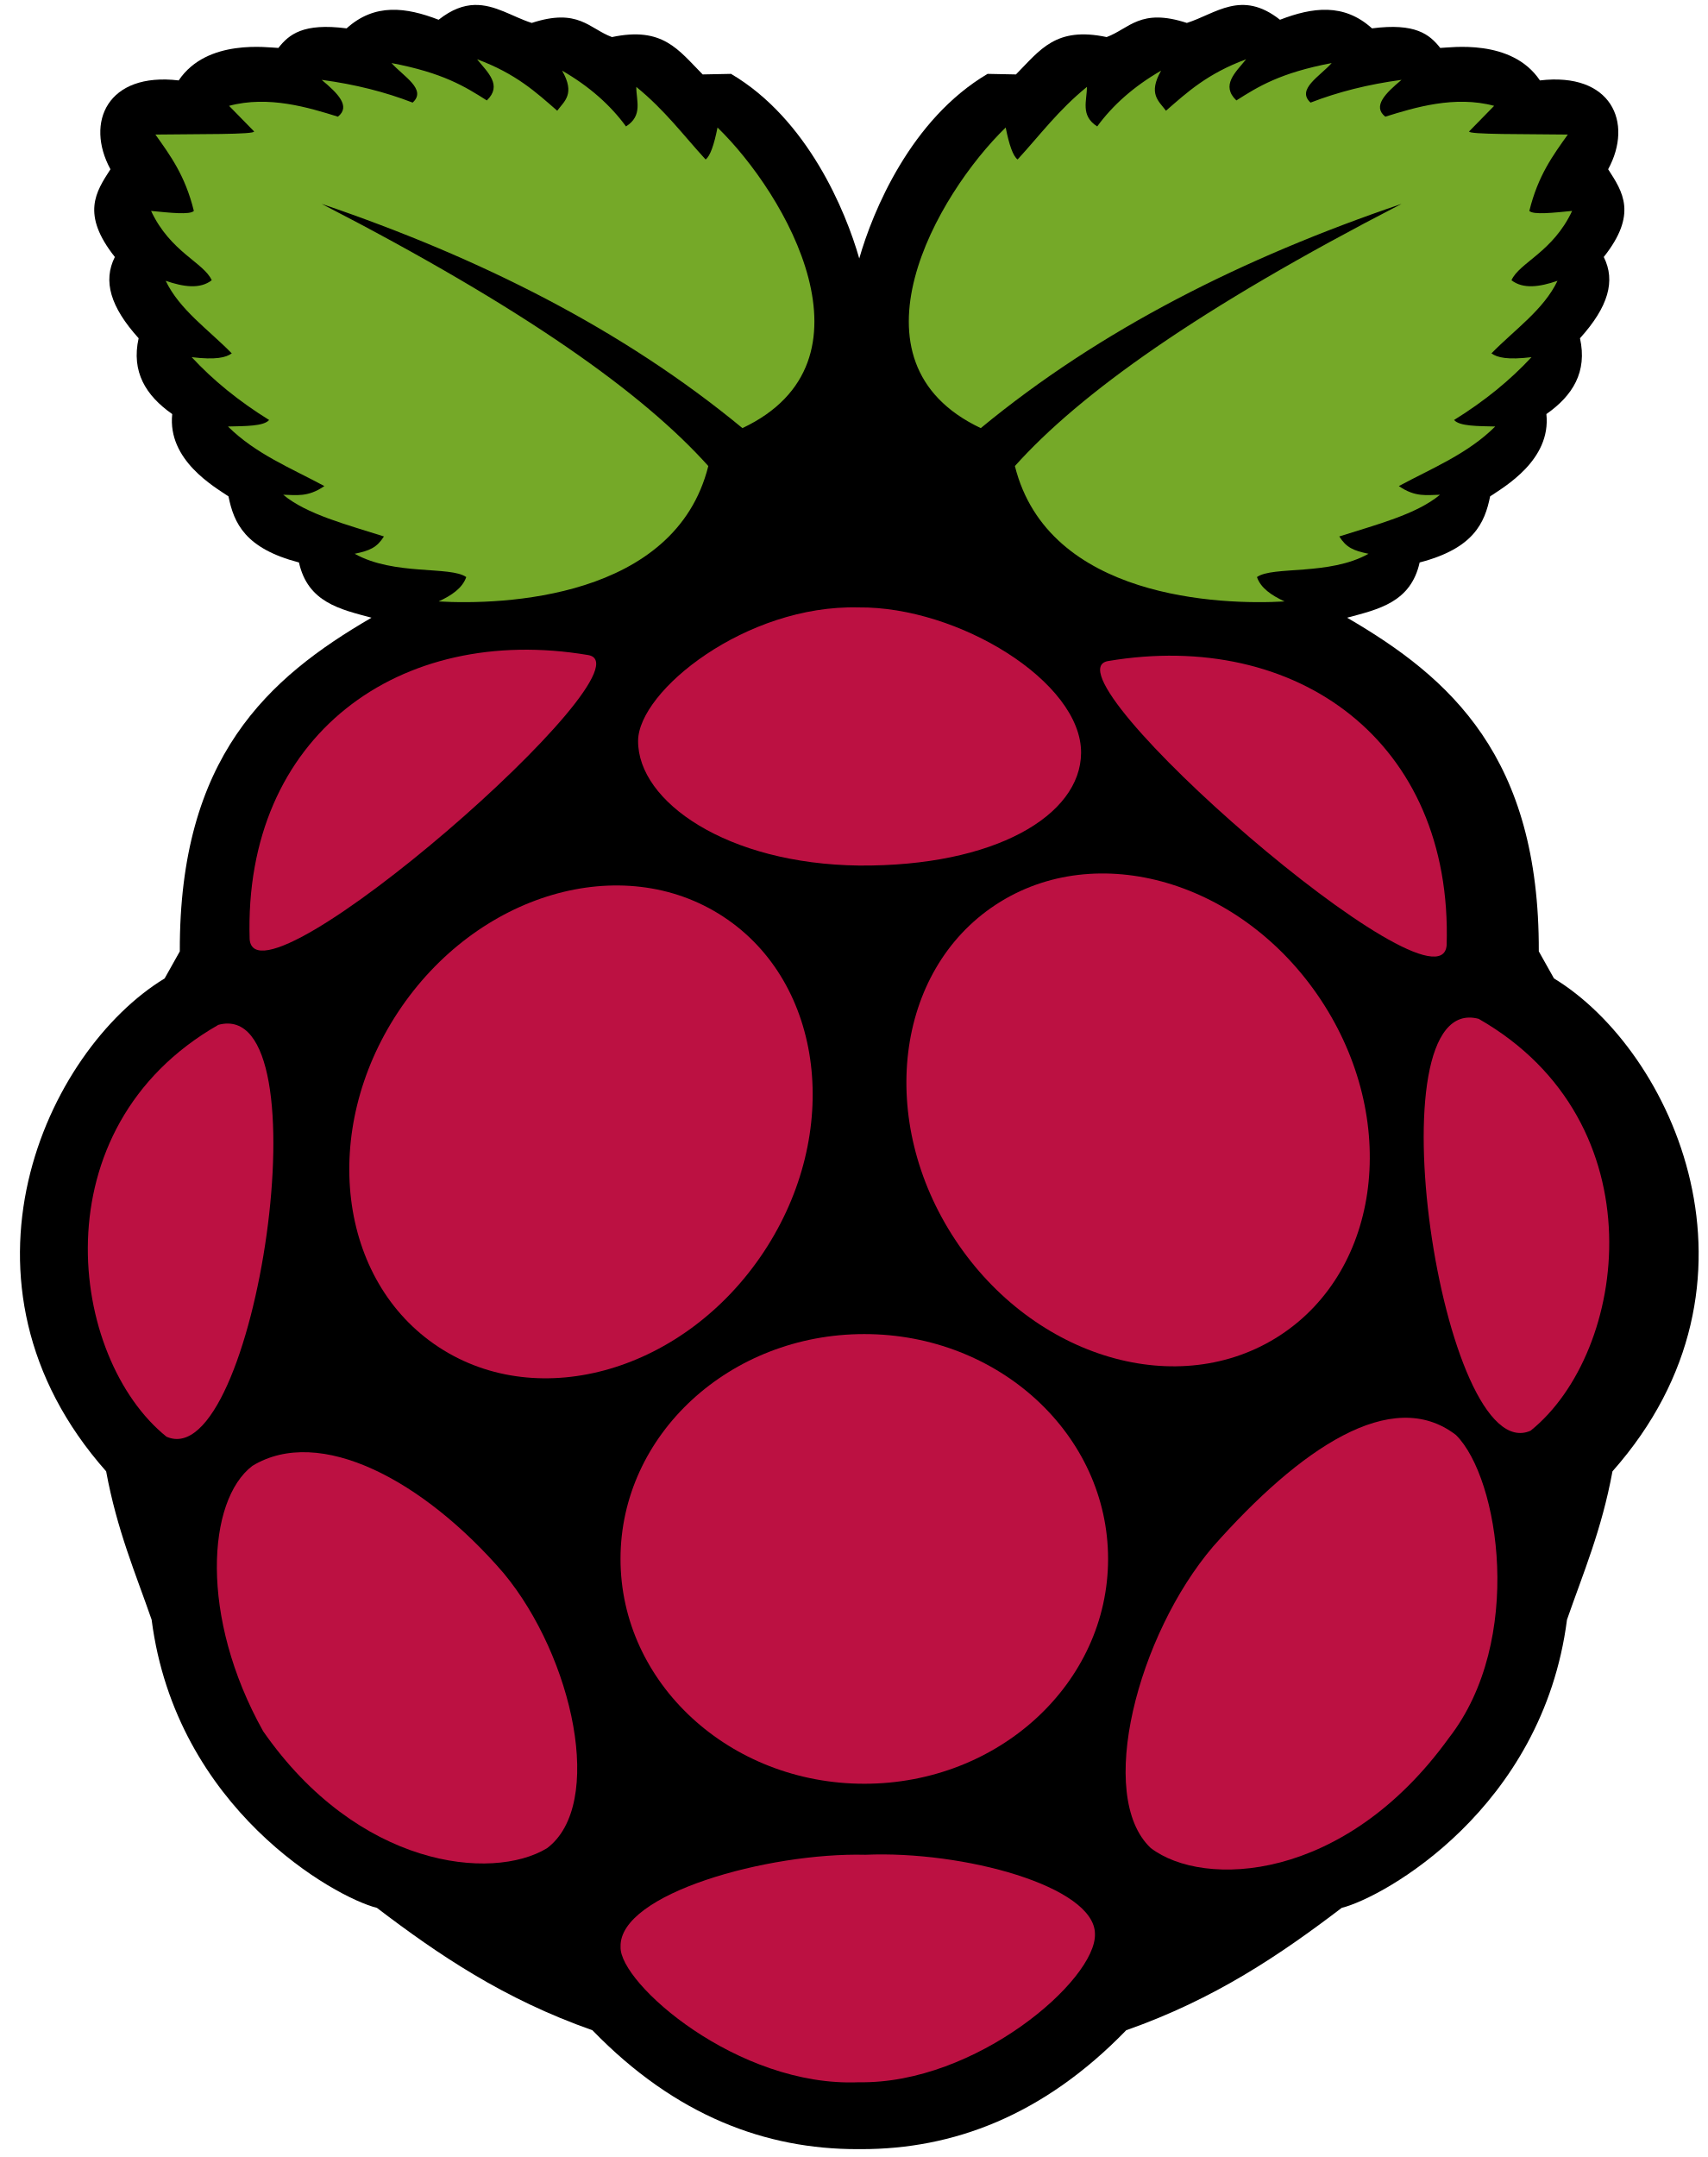
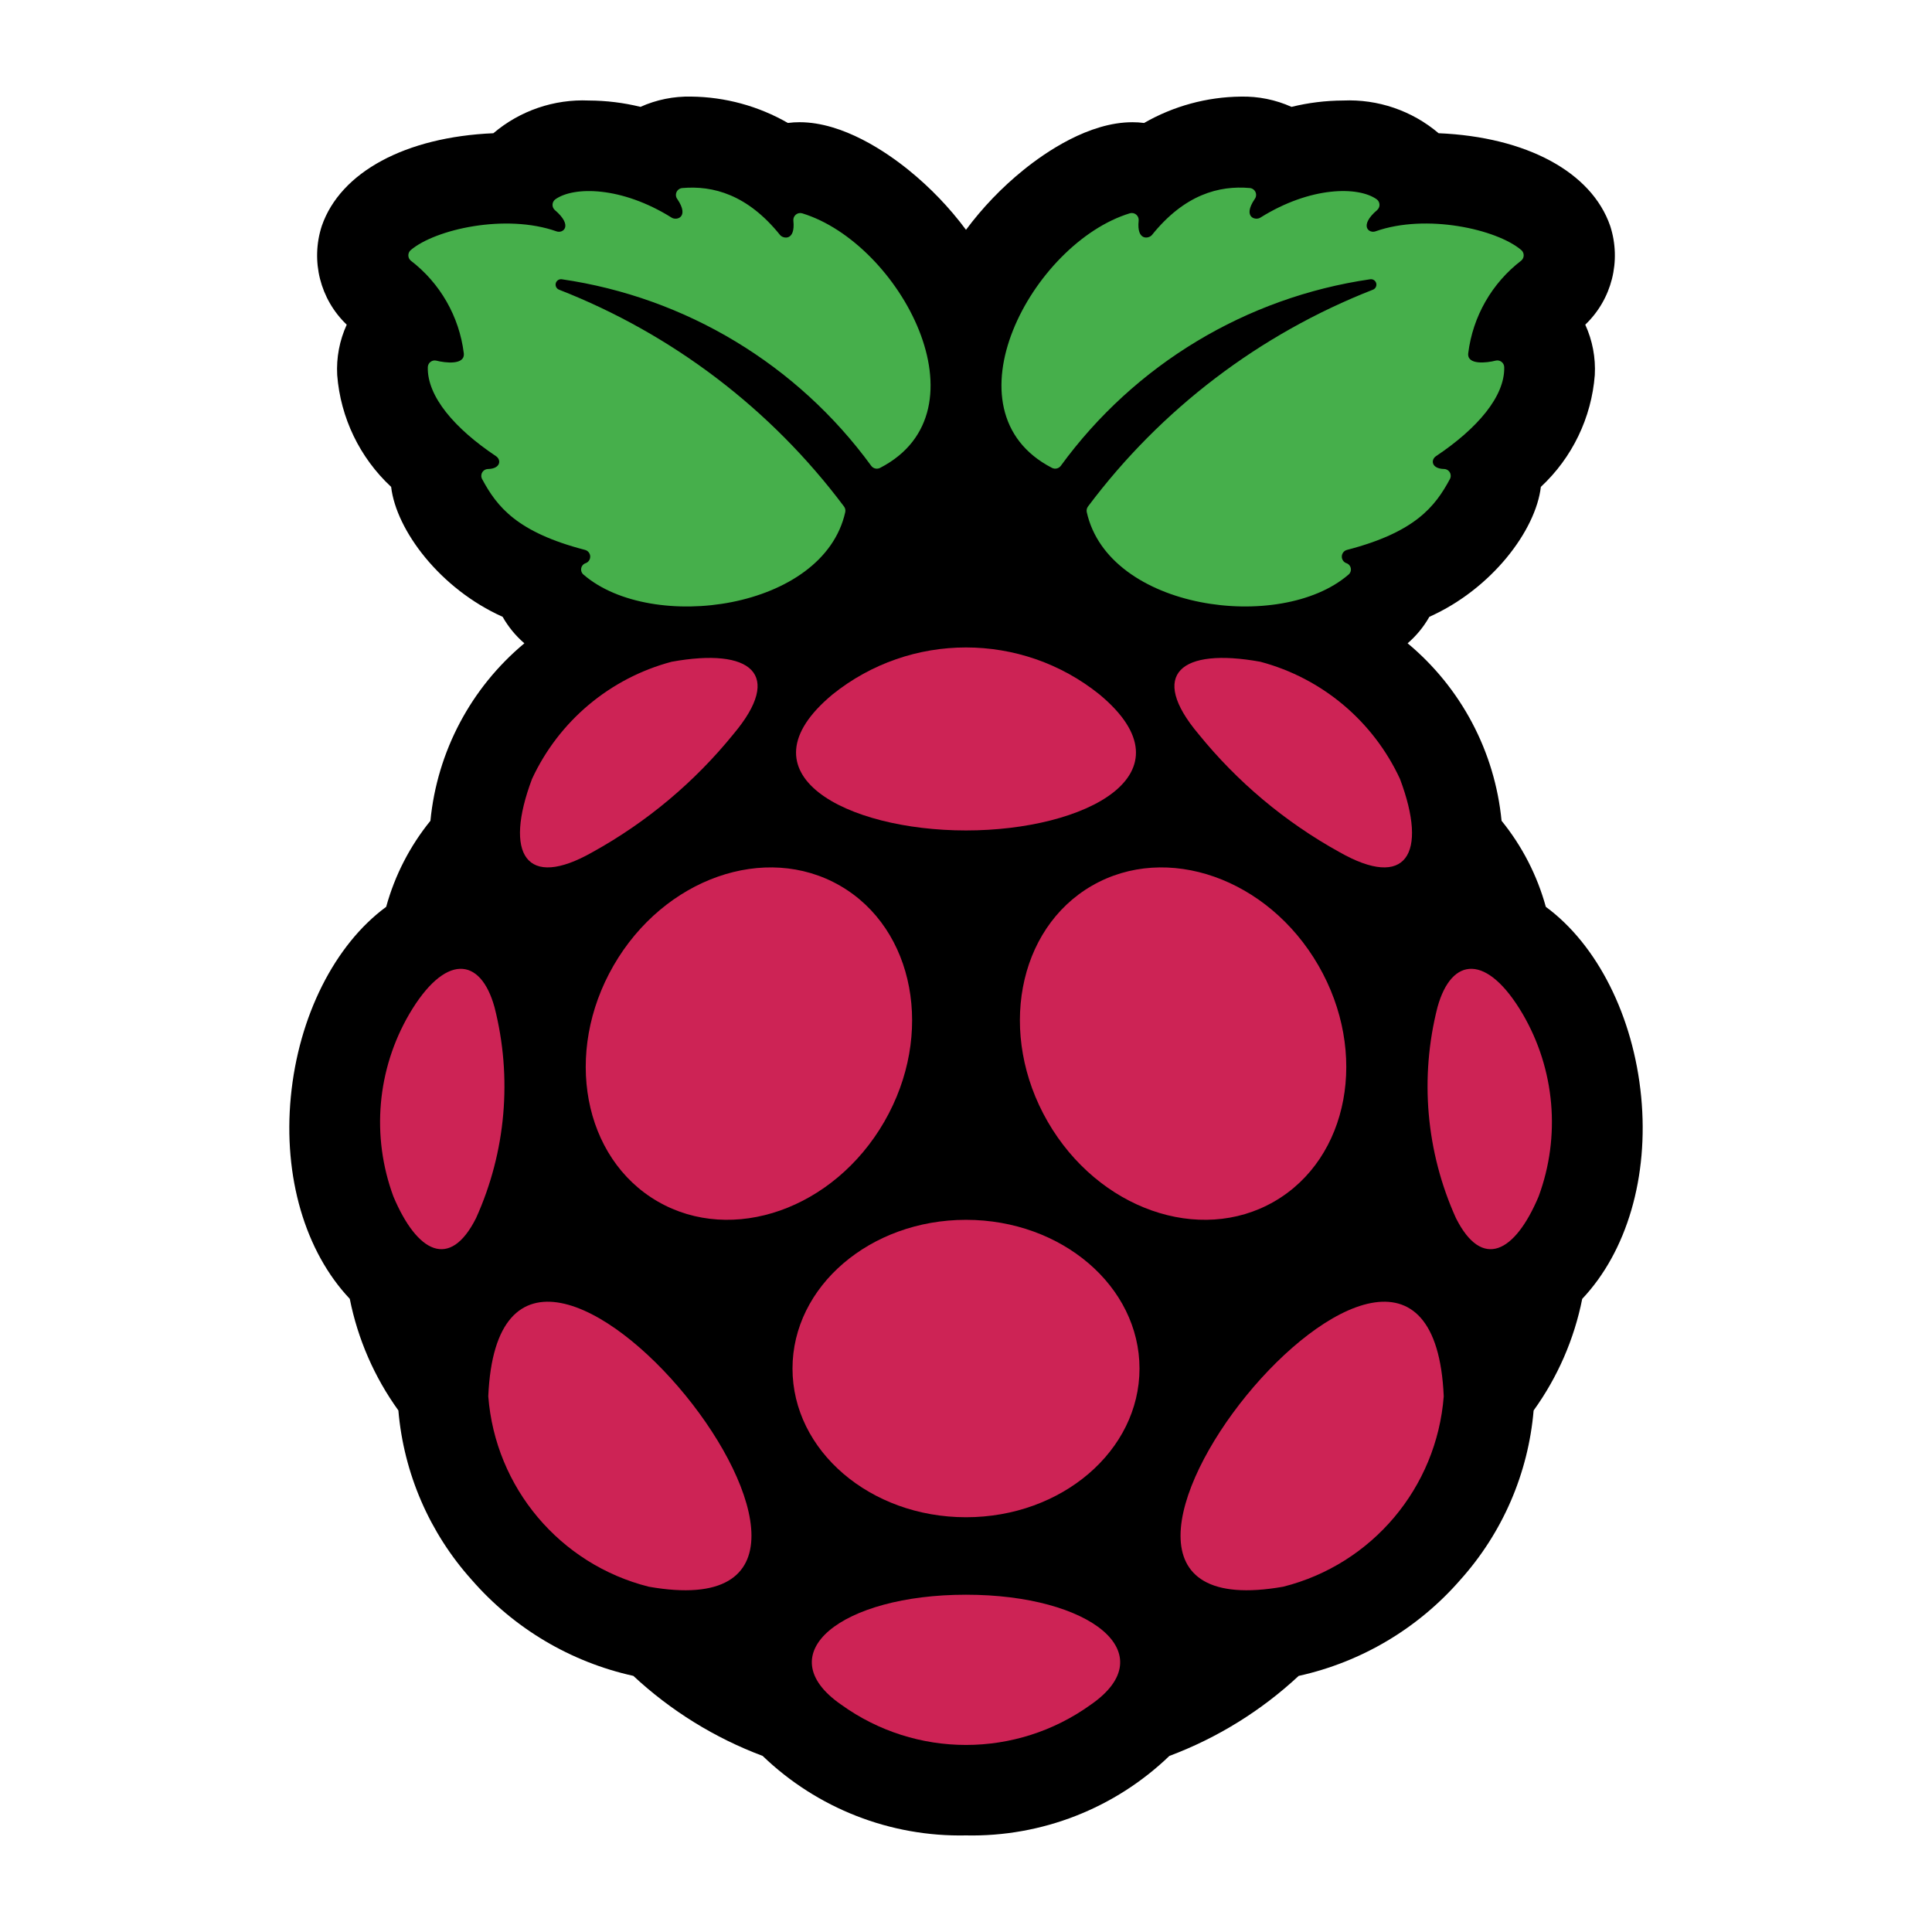
- <svg xmlns="http://www.w3.org/2000/svg" version="1.1" width="570" height="720">
-   <path d="m 158.375,1.656 c -3.619,0.112 -7.517,1.449 -11.938,4.938 C 135.611,2.417 125.11,0.967 115.719,9.469 101.225,7.588 96.508,11.469 92.938,16 89.755,15.934 69.119,12.728 59.656,26.844 35.875,24.03 28.359,40.832 36.875,56.5 c -4.857,7.519 -9.89,14.947 1.469,29.281 -4.018,7.984 -1.527,16.644 7.938,27.125 -2.498,11.223 2.412,19.141 11.219,25.312 -1.647,15.358 14.084,24.287 18.781,27.469 1.804,8.949 5.563,17.393 23.531,22.062 2.963,13.336 13.762,15.639 24.219,18.438 -34.562,20.09 -64.201,46.523 -64,111.375 l -5.062,9.031 C 15.338,350.696 -20.317,428.16 35.438,491.125 c 3.642,19.708 9.75,33.864 15.188,49.531 8.134,63.131 61.218,92.692 75.219,96.188 20.517,15.628 42.368,30.457 71.938,40.844 27.875,28.749 58.074,39.706 88.438,39.688 0.445,-2.8e-4 0.899,0.005 1.344,0 30.364,0.019 60.562,-10.938 88.438,-39.688 29.569,-10.387 51.421,-25.216 71.938,-40.844 14.001,-3.496 67.085,-33.057 75.219,-96.188 5.438,-15.667 11.546,-29.823 15.188,-49.531 55.754,-62.965 20.1,-140.429 -19.531,-164.531 L 513.75,317.562 c 0.201,-64.852 -29.438,-91.285 -64,-111.375 10.457,-2.798 21.256,-5.101 24.219,-18.438 17.968,-4.67 21.728,-13.114 23.531,-22.062 4.698,-3.181 20.428,-12.111 18.781,-27.469 8.807,-6.172 13.717,-14.09 11.219,-25.312 9.465,-10.481 11.956,-19.141 7.938,-27.125 C 546.796,71.447 541.763,64.019 536.906,56.5 545.422,40.832 537.907,24.03 514.125,26.844 504.663,12.728 484.026,15.934 480.844,16 477.273,11.469 472.556,7.588 458.062,9.469 448.671,0.967 438.171,2.417 427.344,6.594 414.485,-3.554 405.971,4.58 396.25,7.656 380.676,2.568 377.117,9.537 369.469,12.375 352.493,8.787 347.333,16.599 339.188,24.844 l -9.469,-0.188 c -25.611,15.093 -38.334,45.826 -42.844,61.625 -4.512,-15.802 -17.206,-46.535 -42.812,-61.625 l -9.469,0.188 C 226.448,16.599 221.288,8.787 204.312,12.375 196.664,9.537 193.105,2.568 177.531,7.656 c -6.38,-2.018 -12.247,-6.214 -19.156,-6 z" style="fill:#000000" />
-   <path d="m 107.392,68.056 c 67.948,35.031 107.447,63.369 129.087,87.504 -11.082,44.418 -68.896,46.445 -90.036,45.199 4.328,-2.015 7.94,-4.428 9.221,-8.136 -5.304,-3.77 -24.113,-0.397 -37.244,-7.774 5.044,-1.045 7.403,-2.063 9.763,-5.785 -12.406,-3.957 -25.769,-7.366 -33.628,-13.921 4.241,0.052 8.201,0.949 13.74,-2.893 -11.112,-5.988 -22.969,-10.734 -32.181,-19.887 5.745,-0.141 11.939,-0.057 13.74,-2.17 -10.17,-6.301 -18.751,-13.308 -25.854,-20.972 8.04,0.971 11.435,0.135 13.379,-1.266 -7.688,-7.874 -17.418,-14.523 -22.057,-24.226 5.97,2.057 11.431,2.845 15.368,-0.181 -2.612,-5.893 -13.805,-9.37 -20.249,-23.142 6.284,0.609 12.95,1.371 14.283,0 C 61.802,58.517 56.797,51.836 51.888,44.914 65.338,44.714 85.716,44.966 84.793,43.829 l -8.317,-8.497 c 13.138,-3.537 26.581,0.568 36.34,3.616 4.382,-3.458 -0.078,-7.83 -5.424,-12.294 11.165,1.491 21.254,4.057 30.373,7.593 4.872,-4.399 -3.164,-8.799 -7.051,-13.198 17.249,3.273 24.557,7.871 31.82,12.475 5.269,-5.051 0.302,-9.343 -3.254,-13.74 13.006,4.817 19.705,11.036 26.758,17.175 2.391,-3.227 6.075,-5.592 1.627,-13.379 9.234,5.323 16.189,11.595 21.334,18.622 5.713,-3.638 3.404,-8.613 3.435,-13.198 9.597,7.807 15.687,16.114 23.142,24.226 1.502,-1.093 2.817,-4.802 3.977,-10.667 22.895,22.212 55.246,78.158 8.317,100.341 C 207.95,109.957 160.253,86.017 107.392,68.056 z" style="fill:#75a928" />
-   <path d="M 467.925,68.056 C 399.977,103.087 360.478,131.425 338.838,155.56 c 11.082,44.418 68.896,46.445 90.036,45.199 -4.328,-2.015 -7.94,-4.428 -9.221,-8.136 5.304,-3.77 24.113,-0.397 37.244,-7.774 -5.044,-1.045 -7.403,-2.063 -9.763,-5.785 12.406,-3.957 25.769,-7.366 33.628,-13.921 -4.241,0.052 -8.201,0.949 -13.74,-2.893 11.112,-5.988 22.969,-10.734 32.181,-19.887 -5.745,-0.141 -11.939,-0.057 -13.74,-2.17 10.17,-6.301 18.751,-13.308 25.854,-20.972 -8.04,0.971 -11.435,0.135 -13.379,-1.266 7.688,-7.874 17.418,-14.523 22.057,-24.226 -5.97,2.057 -11.431,2.845 -15.368,-0.181 2.612,-5.893 13.805,-9.37 20.249,-23.142 -6.284,0.609 -12.95,1.371 -14.283,0 2.922,-11.889 7.927,-18.57 12.836,-25.492 -13.45,-0.2 -33.828,0.052 -32.905,-1.085 l 8.317,-8.497 c -13.138,-3.537 -26.581,0.568 -36.34,3.616 -4.382,-3.458 0.078,-7.83 5.424,-12.294 -11.165,1.491 -21.254,4.057 -30.373,7.593 -4.872,-4.399 3.164,-8.799 7.051,-13.198 -17.249,3.273 -24.557,7.871 -31.82,12.475 -5.269,-5.051 -0.302,-9.343 3.254,-13.74 -13.006,4.817 -19.705,11.036 -26.758,17.175 -2.391,-3.227 -6.075,-5.592 -1.627,-13.379 -9.234,5.323 -16.189,11.595 -21.334,18.622 -5.713,-3.638 -3.404,-8.613 -3.435,-13.198 -9.597,7.807 -15.687,16.114 -23.142,24.226 -1.502,-1.093 -2.817,-4.802 -3.977,-10.667 -22.895,22.212 -55.246,78.158 -8.317,100.341 39.919,-32.947 87.616,-56.888 140.477,-74.849 z" style="fill:#75a928" />
-   <path d="m 365.205,521.849 a 71.956,66.532 0 1 1 -143.912,0 71.956,66.532 0 1 1 143.912,0 z" transform="matrix(1.131107,0,0,1.12805,-43.13914,-68.31098)" style="fill:#bc1142" />
-   <path d="m 262.841,276.648 a 61.875,28.125 0 1 1 -123.75,0 61.875,28.125 0 1 1 123.75,0 z" transform="matrix(0.7674168,-1.161311,2.171115,1.422437,-560.8886,217.6886)" style="fill:#bc1142" />
-   <path d="m 262.841,276.648 a 61.875,28.125 0 1 1 -123.75,0 61.875,28.125 0 1 1 123.75,0 z" transform="matrix(-0.7674168,-1.161311,-2.171115,1.422437,1134.829,213.6886)" style="fill:#bc1142" />
-   <path d="M 72.91,342.088 C 109.324,332.331 85.202,492.724 55.577,479.564 22.99,453.351 12.494,376.588 72.91,342.088 z" style="fill:#bc1142" />
-   <path d="m 493.678,340.088 c -36.414,-9.757 -12.292,150.637 17.333,137.476 32.587,-26.213 43.083,-102.975 -17.333,-137.476 z" style="fill:#bc1142" />
-   <path d="m 369.972,220.653 c 62.835,-10.61 115.116,26.722 113.011,94.858 -2.067,26.121 -136.159,-90.969 -113.011,-94.858 z" style="fill:#bc1142" />
-   <path d="M 196.36,218.653 C 133.525,208.043 81.244,245.376 83.348,313.511 85.415,339.632 219.507,222.542 196.36,218.653 z" style="fill:#bc1142" />
-   <path d="m 286.619,202.756 c -37.503,-0.975 -73.495,27.834 -73.582,44.544 -0.105,20.304 29.651,41.093 73.837,41.62 45.123,0.323 73.916,-16.64 74.061,-37.594 0.165,-23.74 -41.039,-48.937 -74.317,-48.571 z" style="fill:#bc1142" />
-   <path d="m 288.909,619.117 c 32.697,-1.427 76.571,10.532 76.657,26.396 0.543,15.405 -39.79,50.211 -78.826,49.538 -40.427,1.744 -80.069,-33.116 -79.55,-45.199 -0.605,-17.716 49.226,-31.548 81.719,-30.735 z" style="fill:#bc1142" />
-   <path d="m 168.139,525.104 c 23.279,28.046 33.891,77.319 14.464,91.844 -18.379,11.088 -63.012,6.522 -94.736,-39.052 -21.395,-38.242 -18.638,-77.157 -3.616,-88.589 22.464,-13.684 57.173,4.799 83.889,35.797 z" style="fill:#bc1142" />
-   <path d="m 405.021,516.212 c -25.187,29.502 -39.212,83.31 -20.838,100.643 17.568,13.464 64.729,11.582 99.566,-36.756 25.296,-32.465 16.82,-86.682 2.371,-101.075 -21.464,-16.602 -52.277,4.645 -81.099,37.188 z" style="fill:#bc1142" />
+ <svg xmlns="http://www.w3.org/2000/svg" id="Layer_1" data-name="Layer 1" width="50mm" height="50mm" viewBox="0 0 141.732 141.732">
+   <defs>
+     <style>
+       .cls-1 {
+         fill: #46af4b;
+       }
+ 
+       .cls-2 {
+         fill: #cd2355;
+       }
+     </style>
+   </defs>
+   <g>
+     <path d="M120.397,80.459c-.568-5.907-3.224-11.163-6.995-13.933a17.274,17.274,0,0,0-3.247-6.314,19.37,19.37,0,0,0-6.892-13.02,7.277,7.277,0,0,0,1.596-1.944c4.578-2.045,7.805-6.338,8.179-9.531a12.526,12.526,0,0,0,3.957-8.205,7.846,7.846,0,0,0-.7-3.694,7.018,7.018,0,0,0,1.829-7.244c-1.367-3.959-6.155-6.529-12.587-6.801A10.136,10.136,0,0,0,98.529,7.374a16.203,16.203,0,0,0-3.784.466,8.613,8.613,0,0,0-3.719-.753,14.555,14.555,0,0,0-7.095,1.934,6.52,6.52,0,0,0-.856-.055c-3.193-0-6.385,2.2-8.003,3.511a24.264,24.264,0,0,0-4.206,4.382,24.27,24.27,0,0,0-4.206-4.382c-1.618-1.311-4.81-3.511-8.003-3.512a6.525,6.525,0,0,0-.857.055,14.558,14.558,0,0,0-7.095-1.934,8.614,8.614,0,0,0-3.719.753A16.201,16.201,0,0,0,43.203,7.374a10.137,10.137,0,0,0-7.009,2.4c-6.432.273-11.22,2.842-12.587,6.801a7.018,7.018,0,0,0,1.829,7.244A7.848,7.848,0,0,0,24.737,27.513a12.525,12.525,0,0,0,3.957,8.205c.374,3.193,3.602,7.486,8.179,9.531a7.275,7.275,0,0,0,1.595,1.944,19.37,19.37,0,0,0-6.892,13.02A17.271,17.271,0,0,0,28.33,66.526c-3.771,2.77-6.427,8.025-6.995,13.932-.565,5.872,1.046,11.353,4.325,14.825a20.992,20.992,0,0,0,3.565,8.187,21.304,21.304,0,0,0,5.378,12.426,22.015,22.015,0,0,0,11.859,7.047,28.714,28.714,0,0,0,9.485,5.871A20.881,20.881,0,0,0,70.866,134.646a20.883,20.883,0,0,0,14.919-5.83,28.72,28.72,0,0,0,9.485-5.871,22.016,22.016,0,0,0,11.859-7.047,21.304,21.304,0,0,0,5.378-12.426,20.987,20.987,0,0,0,3.565-8.187C119.351,91.812,120.962,86.33,120.397,80.459Z" />
+     <path class="cls-1" d="M82.888,15.646a.507.507,0,0,1,.644.539c-.161,1.517.757,1.326.974,1.056,2.389-2.971,4.92-3.647,7.186-3.447a.507.507,0,0,1,.347.818c-.9,1.335.069,1.589.428,1.349,3.677-2.299,7.185-2.303,8.531-1.338a.507.507,0,0,1,.03.787c-1.361,1.159-.599,1.736-.118,1.56,3.733-1.317,8.887-.152,10.685,1.368a.511.511,0,0,1,.013.773,10.126,10.126,0,0,0-3.898,6.8c-.101.894,1.382.706,2.008.545a.507.507,0,0,1,.632.473c.056,2.149-1.976,4.511-5,6.532-.405.271-.347.92.577.944a.501.501,0,0,1,.43.754c-1.078,2.002-2.545,3.886-7.54,5.181a.512.512,0,0,0-.071.966.49.49,0,0,1,.159.865c-4.973,4.273-17.58,2.588-19.18-4.603a.505.505,0,0,1,.091-.411A47.922,47.922,0,0,1,100.721,21.251a.398.398,0,0,0-.197-.765,34.186,34.186,0,0,0-22.704,13.687.512.512,0,0,1-.651.148C69.089,30.149,75.724,17.829,82.888,15.646Z" />
+     <path class="cls-1" d="M35.377,35.161a.501.501,0,0,1,.43-.754c.924-.024.982-.673.577-.944-3.024-2.02-5.057-4.382-5-6.532a.507.507,0,0,1,.632-.473c.626.161,2.11.349,2.008-.545a10.126,10.126,0,0,0-3.898-6.8.511.511,0,0,1,.013-.773c1.798-1.52,6.952-2.686,10.685-1.368.48.176,1.242-.401-.118-1.56a.507.507,0,0,1,.03-.787c1.346-.966,4.854-.961,8.531,1.338.359.24,1.328-.014.428-1.349a.507.507,0,0,1,.347-.818c2.266-.2,4.796.476,7.186,3.447.217.27,1.135.461.974-1.056a.507.507,0,0,1,.644-.539c7.164,2.184,13.8,14.503,5.719,18.675a.512.512,0,0,1-.651-.148A34.186,34.186,0,0,0,41.208,20.486a.398.398,0,0,0-.197.765,47.921,47.921,0,0,1,20.906,15.907.505.505,0,0,1,.091.411c-1.6,7.191-14.207,8.876-19.18,4.603a.49.49,0,0,1,.159-.865.512.512,0,0,0-.07-.966C37.922,39.047,36.455,37.163,35.377,35.161Z" />
+     <path class="cls-2" d="M102.704,57.145c2.072,5.513.458,8.163-4.458,5.357a35.232,35.232,0,0,1-10.324-8.654c-3.703-4.399-1.296-6.359,4.536-5.302A15.743,15.743,0,0,1,102.704,57.145Z" />
+     <path class="cls-2" d="M80.656,50.943c7.03,5.843-1.024,9.979-9.79,9.979s-16.819-4.136-9.79-9.979a15.63,15.63,0,0,1,19.58,0Z" />
+     <path class="cls-2" d="M39.028,57.145A15.743,15.743,0,0,1,49.274,48.546c5.833-1.057,8.239.903,4.536,5.302a35.232,35.232,0,0,1-10.324,8.654C38.571,65.308,36.956,62.658,39.028,57.145Z" />
+     <path class="cls-2" d="M28.86,87.776a15.738,15.738,0,0,1,1.168-13.392c2.597-4.419,5.211-4.243,6.249-.499a23.479,23.479,0,0,1-1.353,15.475C33.001,93.183,30.595,91.891,28.86,87.776Z" />
+     <path class="cls-2" d="M47.588,116.4A15.645,15.645,0,0,1,35.82,102.437C36.795,79.749,69.493,120.266,47.588,116.4Z" />
+     <path class="cls-2" d="M48.254,88.143c-5.483-3.166-6.934-10.918-3.241-17.315s11.132-9.017,16.616-5.851c5.483,3.166,6.934,10.918,3.241,17.315S53.737,91.308,48.254,88.143Z" />
+     <path class="cls-2" d="M80.016,125.058a15.658,15.658,0,0,1-18.3,0c-5.433-3.752.033-8.069,9.15-8.069S85.449,121.306,80.016,125.058Z" />
+     <ellipse class="cls-2" cx="70.866" cy="100.396" rx="12.728" ry="10.909" />
+     <path class="cls-2" d="M76.863,82.292c-3.693-6.397-2.242-14.149,3.241-17.315,5.483-3.166,12.922-.546,16.616,5.851s2.242,14.149-3.241,17.315C87.995,91.308,80.556,88.689,76.863,82.292Z" />
+     <path class="cls-2" d="M94.144,116.4c-21.904,3.866,10.793-36.651,11.769-13.963A15.645,15.645,0,0,1,94.144,116.4Z" />
+     <path class="cls-2" d="M112.872,87.776c-1.735,4.115-4.141,5.407-6.064,1.584a23.479,23.479,0,0,1-1.353-15.475c1.037-3.744,3.651-3.92,6.249.499A15.738,15.738,0,0,1,112.872,87.776Z" />
+   </g>
</svg>
